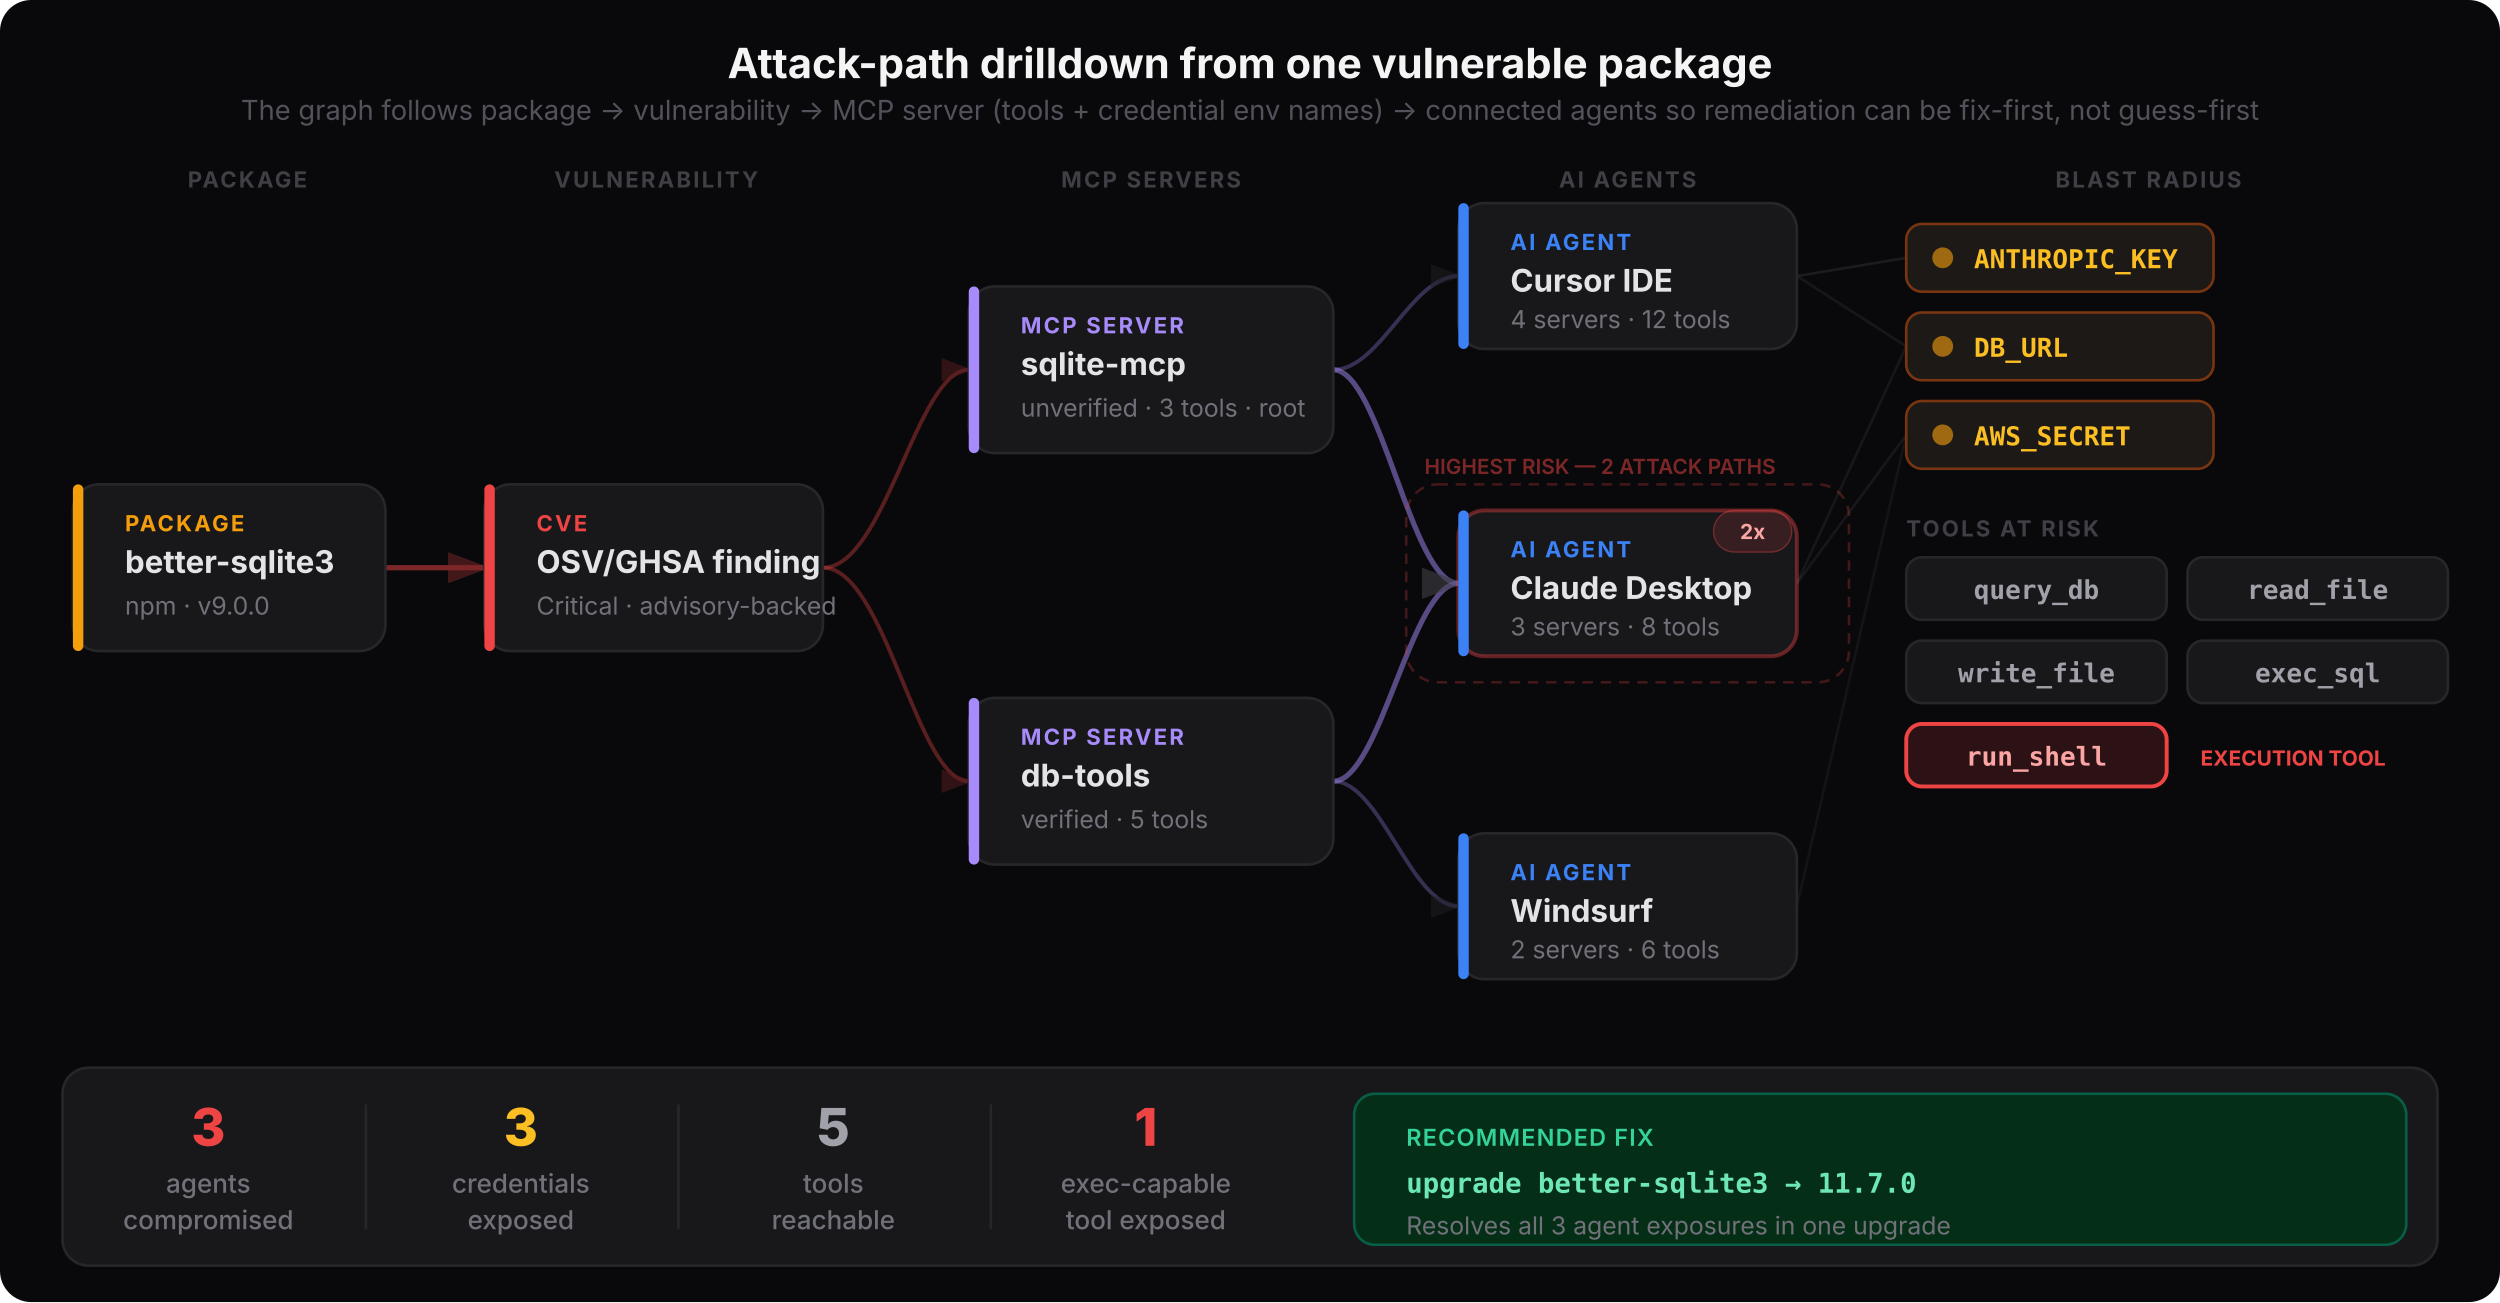
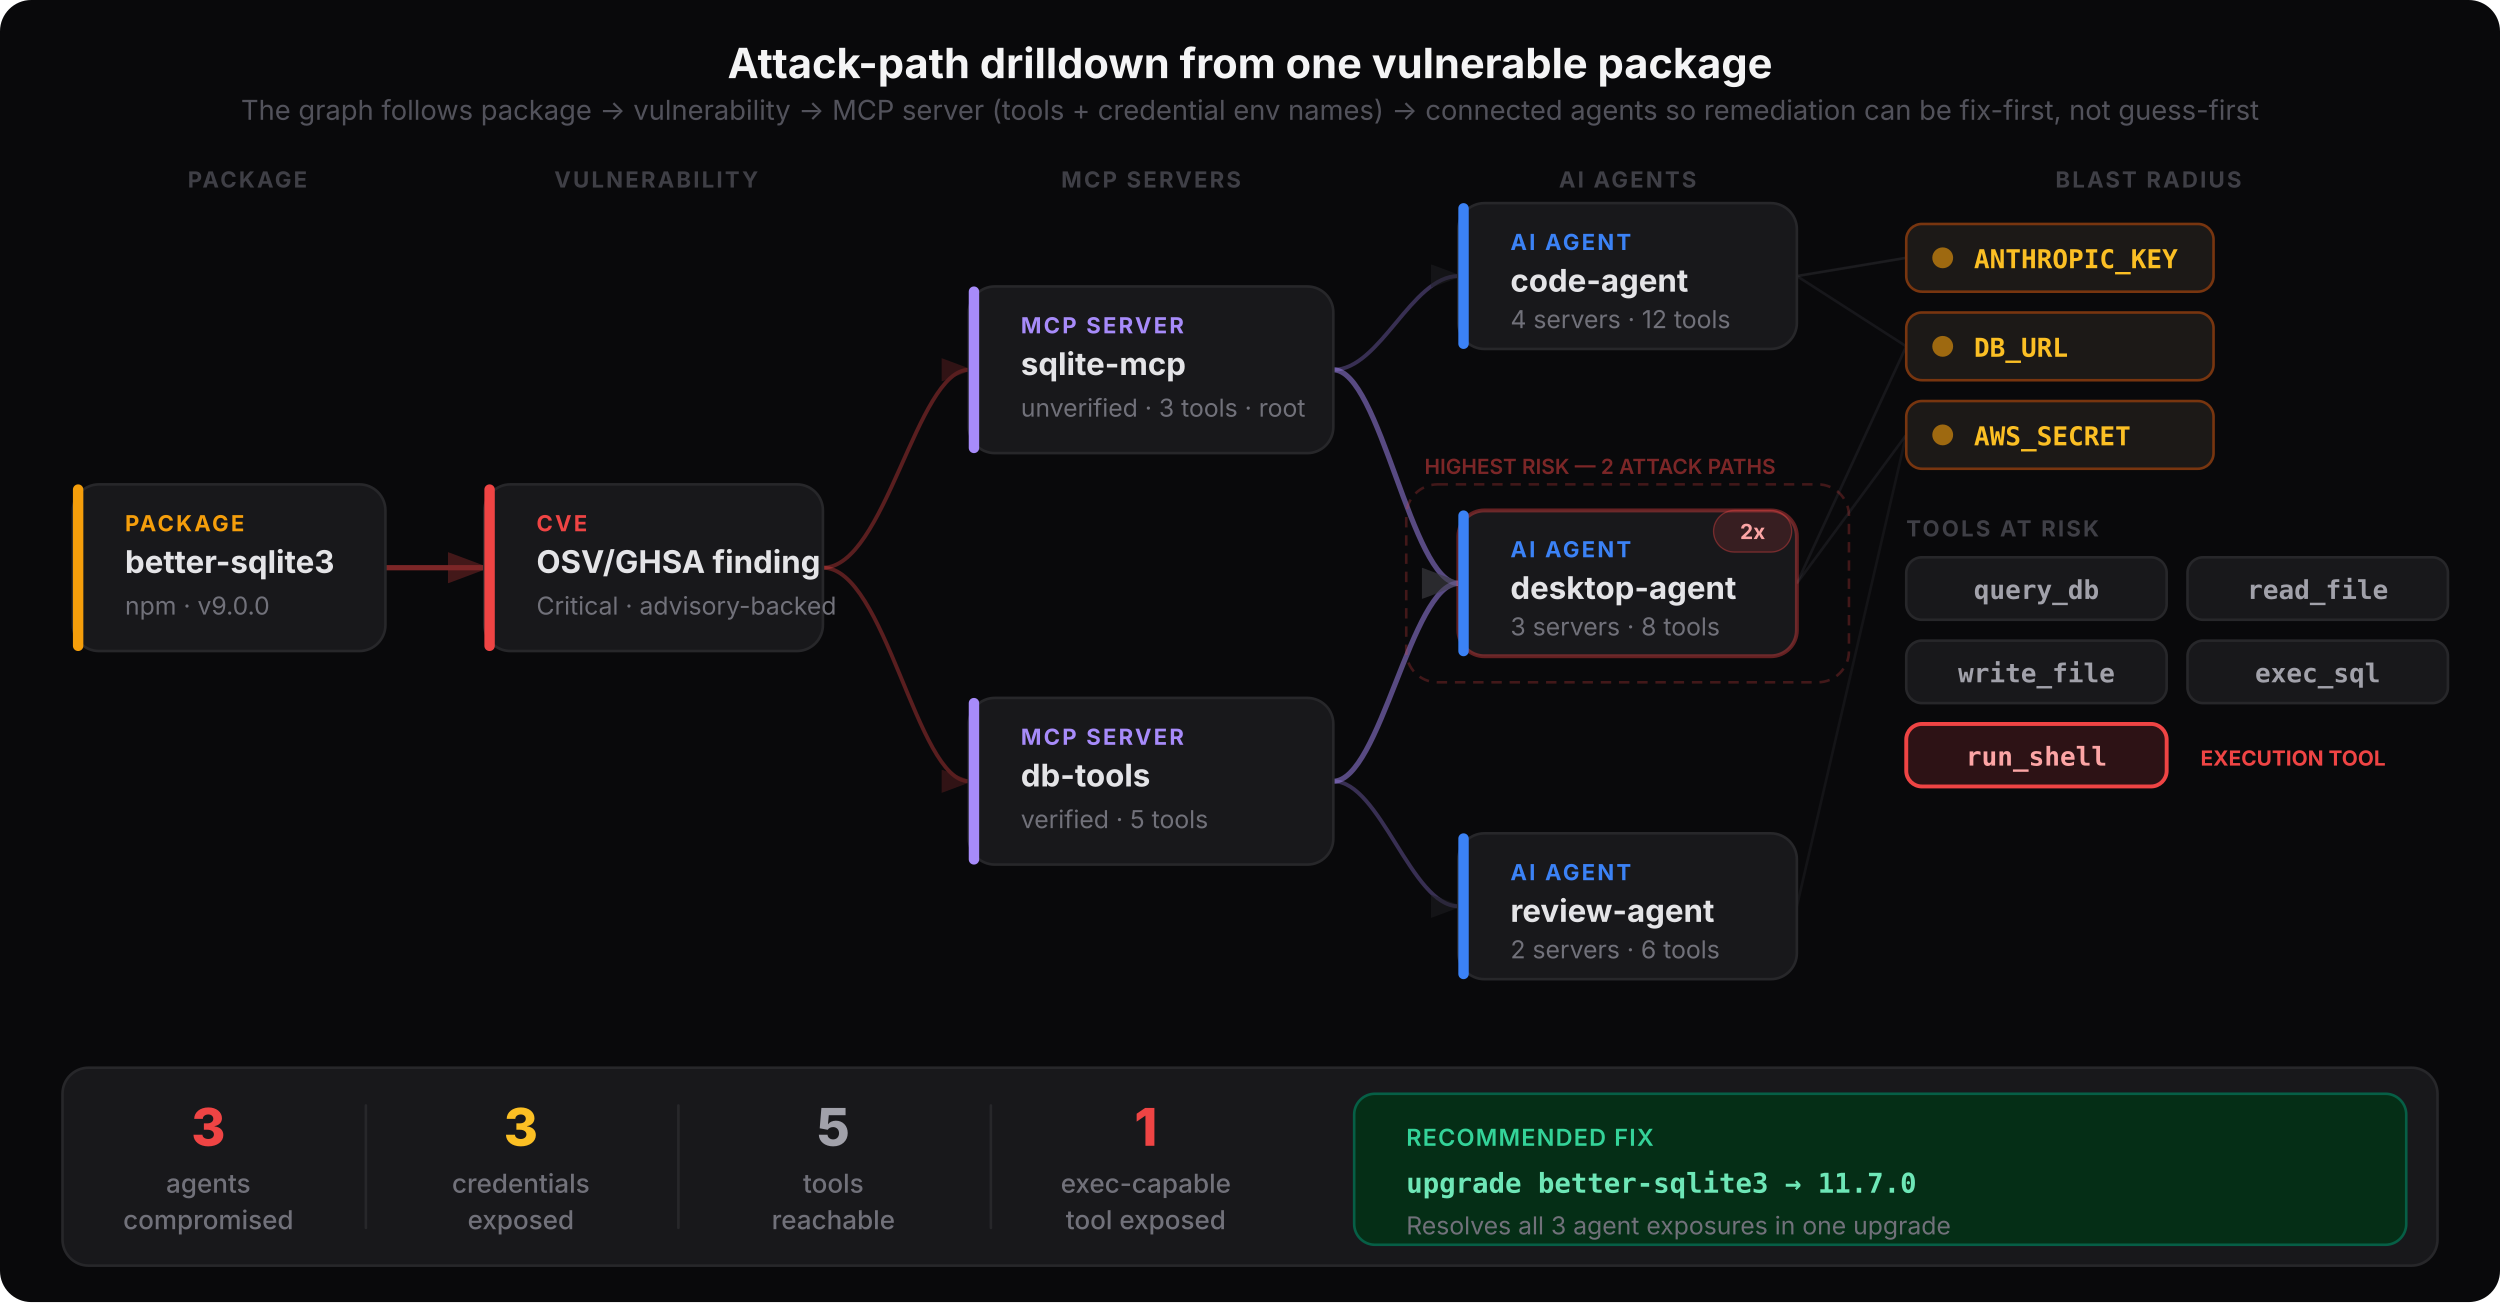
<svg xmlns="http://www.w3.org/2000/svg" viewBox="0 0 960 500" fill="none">
  <style>
    text { font-family: system-ui, -apple-system, 'Segoe UI', sans-serif; }
    .title { font-size: 16px; font-weight: 700; fill: #f4f4f5; }
    .subtitle { font-size: 10.5px; font-weight: 400; fill: #52525b; }
    .node-type { font-size: 8.5px; font-weight: 700; letter-spacing: 0.1em; }
    .node-label { font-size: 12px; font-weight: 700; fill: #e4e4e7; }
    .node-detail { font-size: 9.5px; font-weight: 400; fill: #71717a; }
    .cred-label { font-size: 10px; font-weight: 600; font-family: ui-monospace, monospace; }
    .tool-label { font-size: 10px; font-weight: 600; font-family: ui-monospace, monospace; }
    .impact-num { font-size: 20px; font-weight: 800; }
    .impact-label { font-size: 10px; font-weight: 500; fill: #71717a; }
    .fix-label { font-size: 10.5px; font-weight: 700; font-family: ui-monospace, monospace; }
    .section-label { font-size: 8.5px; font-weight: 700; letter-spacing: 0.1em; fill: #3f3f46; }
  </style>
  <defs>
    <marker id="arrow-red" viewBox="0 0 8 6" refX="7" refY="3" markerWidth="8" markerHeight="6" orient="auto">
      <path d="M0 0 L8 3 L0 6Z" fill="#ef4444" opacity="0.5" />
    </marker>
    <marker id="arrow-muted" viewBox="0 0 8 6" refX="7" refY="3" markerWidth="8" markerHeight="6" orient="auto">
      <path d="M0 0 L8 3 L0 6Z" fill="#52525b" opacity="0.5" />
    </marker>
  </defs>
  <rect width="960" height="500" rx="12" fill="#09090b" />
  <text x="480" y="30" text-anchor="middle" class="title">Attack-path drilldown from one vulnerable package</text>
  <text x="480" y="46" text-anchor="middle" class="subtitle">The graph follows package → vulnerability → MCP server (tools + credential env names) → connected agents so remediation can be fix-first, not guess-first</text>
  <line x1="148" y1="218" x2="186" y2="218" stroke="#ef4444" stroke-width="2" opacity="0.5" marker-end="url(#arrow-red)" />
  <path d="M316 218 C340 218, 352 142, 372 142" stroke="#ef4444" stroke-width="1.5" opacity="0.35" fill="none" marker-end="url(#arrow-red)" />
  <path d="M316 218 C340 218, 352 300, 372 300" stroke="#ef4444" stroke-width="1.5" opacity="0.35" fill="none" marker-end="url(#arrow-red)" />
  <path d="M512 142 C530 142, 542 106, 560 106" stroke="#a78bfa" stroke-width="1.5" opacity="0.3" fill="none" marker-end="url(#arrow-muted)" />
  <path d="M512 142 C530 142, 542 224, 560 224" stroke="#a78bfa" stroke-width="2" opacity="0.5" fill="none" marker-end="url(#arrow-muted)" />
  <path d="M512 300 C530 300, 542 224, 560 224" stroke="#a78bfa" stroke-width="2" opacity="0.5" fill="none" marker-end="url(#arrow-muted)" />
  <path d="M512 300 C530 300, 542 348, 560 348" stroke="#a78bfa" stroke-width="1.5" opacity="0.3" fill="none" marker-end="url(#arrow-muted)" />
  <line x1="690" y1="106" x2="732" y2="99" stroke="#52525b" stroke-width="1" opacity="0.25" />
  <line x1="690" y1="106" x2="732" y2="133" stroke="#52525b" stroke-width="1" opacity="0.2" />
  <line x1="690" y1="224" x2="732" y2="133" stroke="#52525b" stroke-width="1" opacity="0.2" />
  <line x1="690" y1="224" x2="732" y2="167" stroke="#52525b" stroke-width="1" opacity="0.2" />
  <line x1="690" y1="348" x2="732" y2="167" stroke="#52525b" stroke-width="1" opacity="0.15" />
  <text x="95" y="72" text-anchor="middle" class="section-label">PACKAGE</text>
  <text x="252" y="72" text-anchor="middle" class="section-label">VULNERABILITY</text>
  <text x="442" y="72" text-anchor="middle" class="section-label">MCP SERVERS</text>
  <text x="625" y="72" text-anchor="middle" class="section-label">AI AGENTS</text>
  <text x="825" y="72" text-anchor="middle" class="section-label">BLAST RADIUS</text>
  <rect x="28" y="186" width="120" height="64" rx="10" fill="#18181b" stroke="#27272a" stroke-width="1" />
  <rect x="28" y="186" width="4" height="64" rx="2" fill="#f59e0b" />
  <text x="48" y="204" class="node-type" fill="#f59e0b">PACKAGE</text>
  <text x="48" y="220" class="node-label">better-sqlite3</text>
  <text x="48" y="236" class="node-detail">npm · v9.0.0</text>
  <rect x="186" y="186" width="130" height="64" rx="10" fill="#18181b" stroke="#27272a" stroke-width="1" />
  <rect x="186" y="186" width="4" height="64" rx="2" fill="#ef4444" />
  <text x="206" y="204" class="node-type" fill="#ef4444">CVE</text>
  <text x="206" y="220" class="node-label" fill="#fca5a5">OSV/GHSA finding</text>
  <text x="206" y="236" class="node-detail">Critical · advisory-backed</text>
  <rect x="372" y="110" width="140" height="64" rx="10" fill="#18181b" stroke="#27272a" stroke-width="1" />
  <rect x="372" y="110" width="4" height="64" rx="2" fill="#a78bfa" />
  <text x="392" y="128" class="node-type" fill="#a78bfa">MCP SERVER</text>
  <text x="392" y="144" class="node-label">sqlite-mcp</text>
  <text x="392" y="160" class="node-detail">unverified · 3 tools · root</text>
  <rect x="372" y="268" width="140" height="64" rx="10" fill="#18181b" stroke="#27272a" stroke-width="1" />
  <rect x="372" y="268" width="4" height="64" rx="2" fill="#a78bfa" />
  <text x="392" y="286" class="node-type" fill="#a78bfa">MCP SERVER</text>
  <text x="392" y="302" class="node-label">db-tools</text>
  <text x="392" y="318" class="node-detail">verified · 5 tools</text>
  <rect x="560" y="78" width="130" height="56" rx="10" fill="#18181b" stroke="#27272a" stroke-width="1" />
  <rect x="560" y="78" width="4" height="56" rx="2" fill="#3b82f6" />
  <text x="580" y="96" class="node-type" fill="#3b82f6">AI AGENT</text>
-   <text x="580" y="112" class="node-label">Cursor IDE</text>
+   <text x="580" y="112" class="node-label">code-agent</text>
  <text x="580" y="126" class="node-detail">4 servers · 12 tools</text>
  <rect x="560" y="196" width="130" height="56" rx="10" fill="#18181b" stroke="#ef4444" stroke-width="1.5" stroke-opacity="0.4" />
  <rect x="560" y="196" width="4" height="56" rx="2" fill="#3b82f6" />
  <text x="580" y="214" class="node-type" fill="#3b82f6">AI AGENT</text>
-   <text x="580" y="230" class="node-label">Claude Desktop</text>
+   <text x="580" y="230" class="node-label">desktop-agent</text>
  <text x="580" y="244" class="node-detail">3 servers · 8 tools</text>
  <rect x="658" y="196" width="30" height="16" rx="8" fill="#ef4444" fill-opacity="0.15" stroke="#ef4444" stroke-width="0.5" stroke-opacity="0.4" />
  <text x="673" y="207" text-anchor="middle" font-size="8" font-weight="700" fill="#fca5a5" font-family="system-ui, sans-serif">2x</text>
  <rect x="560" y="320" width="130" height="56" rx="10" fill="#18181b" stroke="#27272a" stroke-width="1" />
  <rect x="560" y="320" width="4" height="56" rx="2" fill="#3b82f6" />
  <text x="580" y="338" class="node-type" fill="#3b82f6">AI AGENT</text>
-   <text x="580" y="354" class="node-label">Windsurf</text>
+   <text x="580" y="354" class="node-label">review-agent</text>
  <text x="580" y="368" class="node-detail">2 servers · 6 tools</text>
  <rect x="732" y="86" width="118" height="26" rx="6" fill="#1c1917" stroke="#78350f" stroke-width="1" />
  <circle cx="746" cy="99" r="4" fill="#f59e0b" opacity="0.6" />
  <text x="758" y="103" class="cred-label" fill="#fbbf24">ANTHROPIC_KEY</text>
  <rect x="732" y="120" width="118" height="26" rx="6" fill="#1c1917" stroke="#78350f" stroke-width="1" />
  <circle cx="746" cy="133" r="4" fill="#f59e0b" opacity="0.6" />
  <text x="758" y="137" class="cred-label" fill="#fbbf24">DB_URL</text>
  <rect x="732" y="154" width="118" height="26" rx="6" fill="#1c1917" stroke="#78350f" stroke-width="1" />
  <circle cx="746" cy="167" r="4" fill="#f59e0b" opacity="0.6" />
  <text x="758" y="171" class="cred-label" fill="#fbbf24">AWS_SECRET</text>
  <text x="732" y="206" class="section-label">TOOLS AT RISK</text>
  <rect x="732" y="214" width="100" height="24" rx="6" fill="#18181b" stroke="#27272a" stroke-width="1" />
  <text x="782" y="230" text-anchor="middle" class="tool-label" fill="#a1a1aa">query_db</text>
  <rect x="840" y="214" width="100" height="24" rx="6" fill="#18181b" stroke="#27272a" stroke-width="1" />
  <text x="890" y="230" text-anchor="middle" class="tool-label" fill="#a1a1aa">read_file</text>
  <rect x="732" y="246" width="100" height="24" rx="6" fill="#18181b" stroke="#27272a" stroke-width="1" />
  <text x="782" y="262" text-anchor="middle" class="tool-label" fill="#a1a1aa">write_file</text>
  <rect x="840" y="246" width="100" height="24" rx="6" fill="#18181b" stroke="#27272a" stroke-width="1" />
  <text x="890" y="262" text-anchor="middle" class="tool-label" fill="#a1a1aa">exec_sql</text>
  <rect x="732" y="278" width="100" height="24" rx="6" fill="#2d1215" stroke="#ef4444" stroke-width="1.5" />
  <text x="782" y="294" text-anchor="middle" class="tool-label" fill="#fca5a5">run_shell</text>
  <text x="845" y="294" font-size="8" font-weight="700" fill="#ef4444" font-family="system-ui, sans-serif">EXECUTION TOOL</text>
  <rect x="540" y="186" width="170" height="76" rx="12" stroke="#ef4444" stroke-width="1" stroke-dasharray="4 3" stroke-opacity="0.25" fill="none" />
  <text x="547" y="182" font-size="8" font-weight="600" fill="#ef4444" opacity="0.5" font-family="system-ui, sans-serif">HIGHEST RISK — 2 ATTACK PATHS</text>
  <rect x="24" y="410" width="912" height="76" rx="10" fill="#18181b" stroke="#27272a" stroke-width="1" />
  <text x="80" y="440" text-anchor="middle" class="impact-num" fill="#ef4444">3</text>
  <text x="80" y="458" text-anchor="middle" class="impact-label">agents</text>
  <text x="80" y="472" text-anchor="middle" class="impact-label">compromised</text>
  <rect x="140" y="424" width="1" height="48" rx="0.5" fill="#27272a" />
  <text x="200" y="440" text-anchor="middle" class="impact-num" fill="#fbbf24">3</text>
  <text x="200" y="458" text-anchor="middle" class="impact-label">credentials</text>
  <text x="200" y="472" text-anchor="middle" class="impact-label">exposed</text>
  <rect x="260" y="424" width="1" height="48" rx="0.5" fill="#27272a" />
  <text x="320" y="440" text-anchor="middle" class="impact-num" fill="#a1a1aa">5</text>
  <text x="320" y="458" text-anchor="middle" class="impact-label">tools</text>
  <text x="320" y="472" text-anchor="middle" class="impact-label">reachable</text>
  <rect x="380" y="424" width="1" height="48" rx="0.5" fill="#27272a" />
  <text x="440" y="440" text-anchor="middle" class="impact-num" fill="#ef4444">1</text>
  <text x="440" y="458" text-anchor="middle" class="impact-label">exec-capable</text>
  <text x="440" y="472" text-anchor="middle" class="impact-label">tool exposed</text>
  <rect x="520" y="420" width="404" height="58" rx="8" fill="#052e16" stroke="#065f46" stroke-width="1" />
  <text x="540" y="440" font-size="9" font-weight="600" fill="#34d399" letter-spacing="0.05em" font-family="system-ui, sans-serif">RECOMMENDED FIX</text>
  <text x="540" y="458" class="fix-label" fill="#6ee7b7">upgrade better-sqlite3 → 11.7.0</text>
  <text x="540" y="474" class="node-detail" fill="#34d399">Resolves all 3 agent exposures in one upgrade</text>
</svg>
